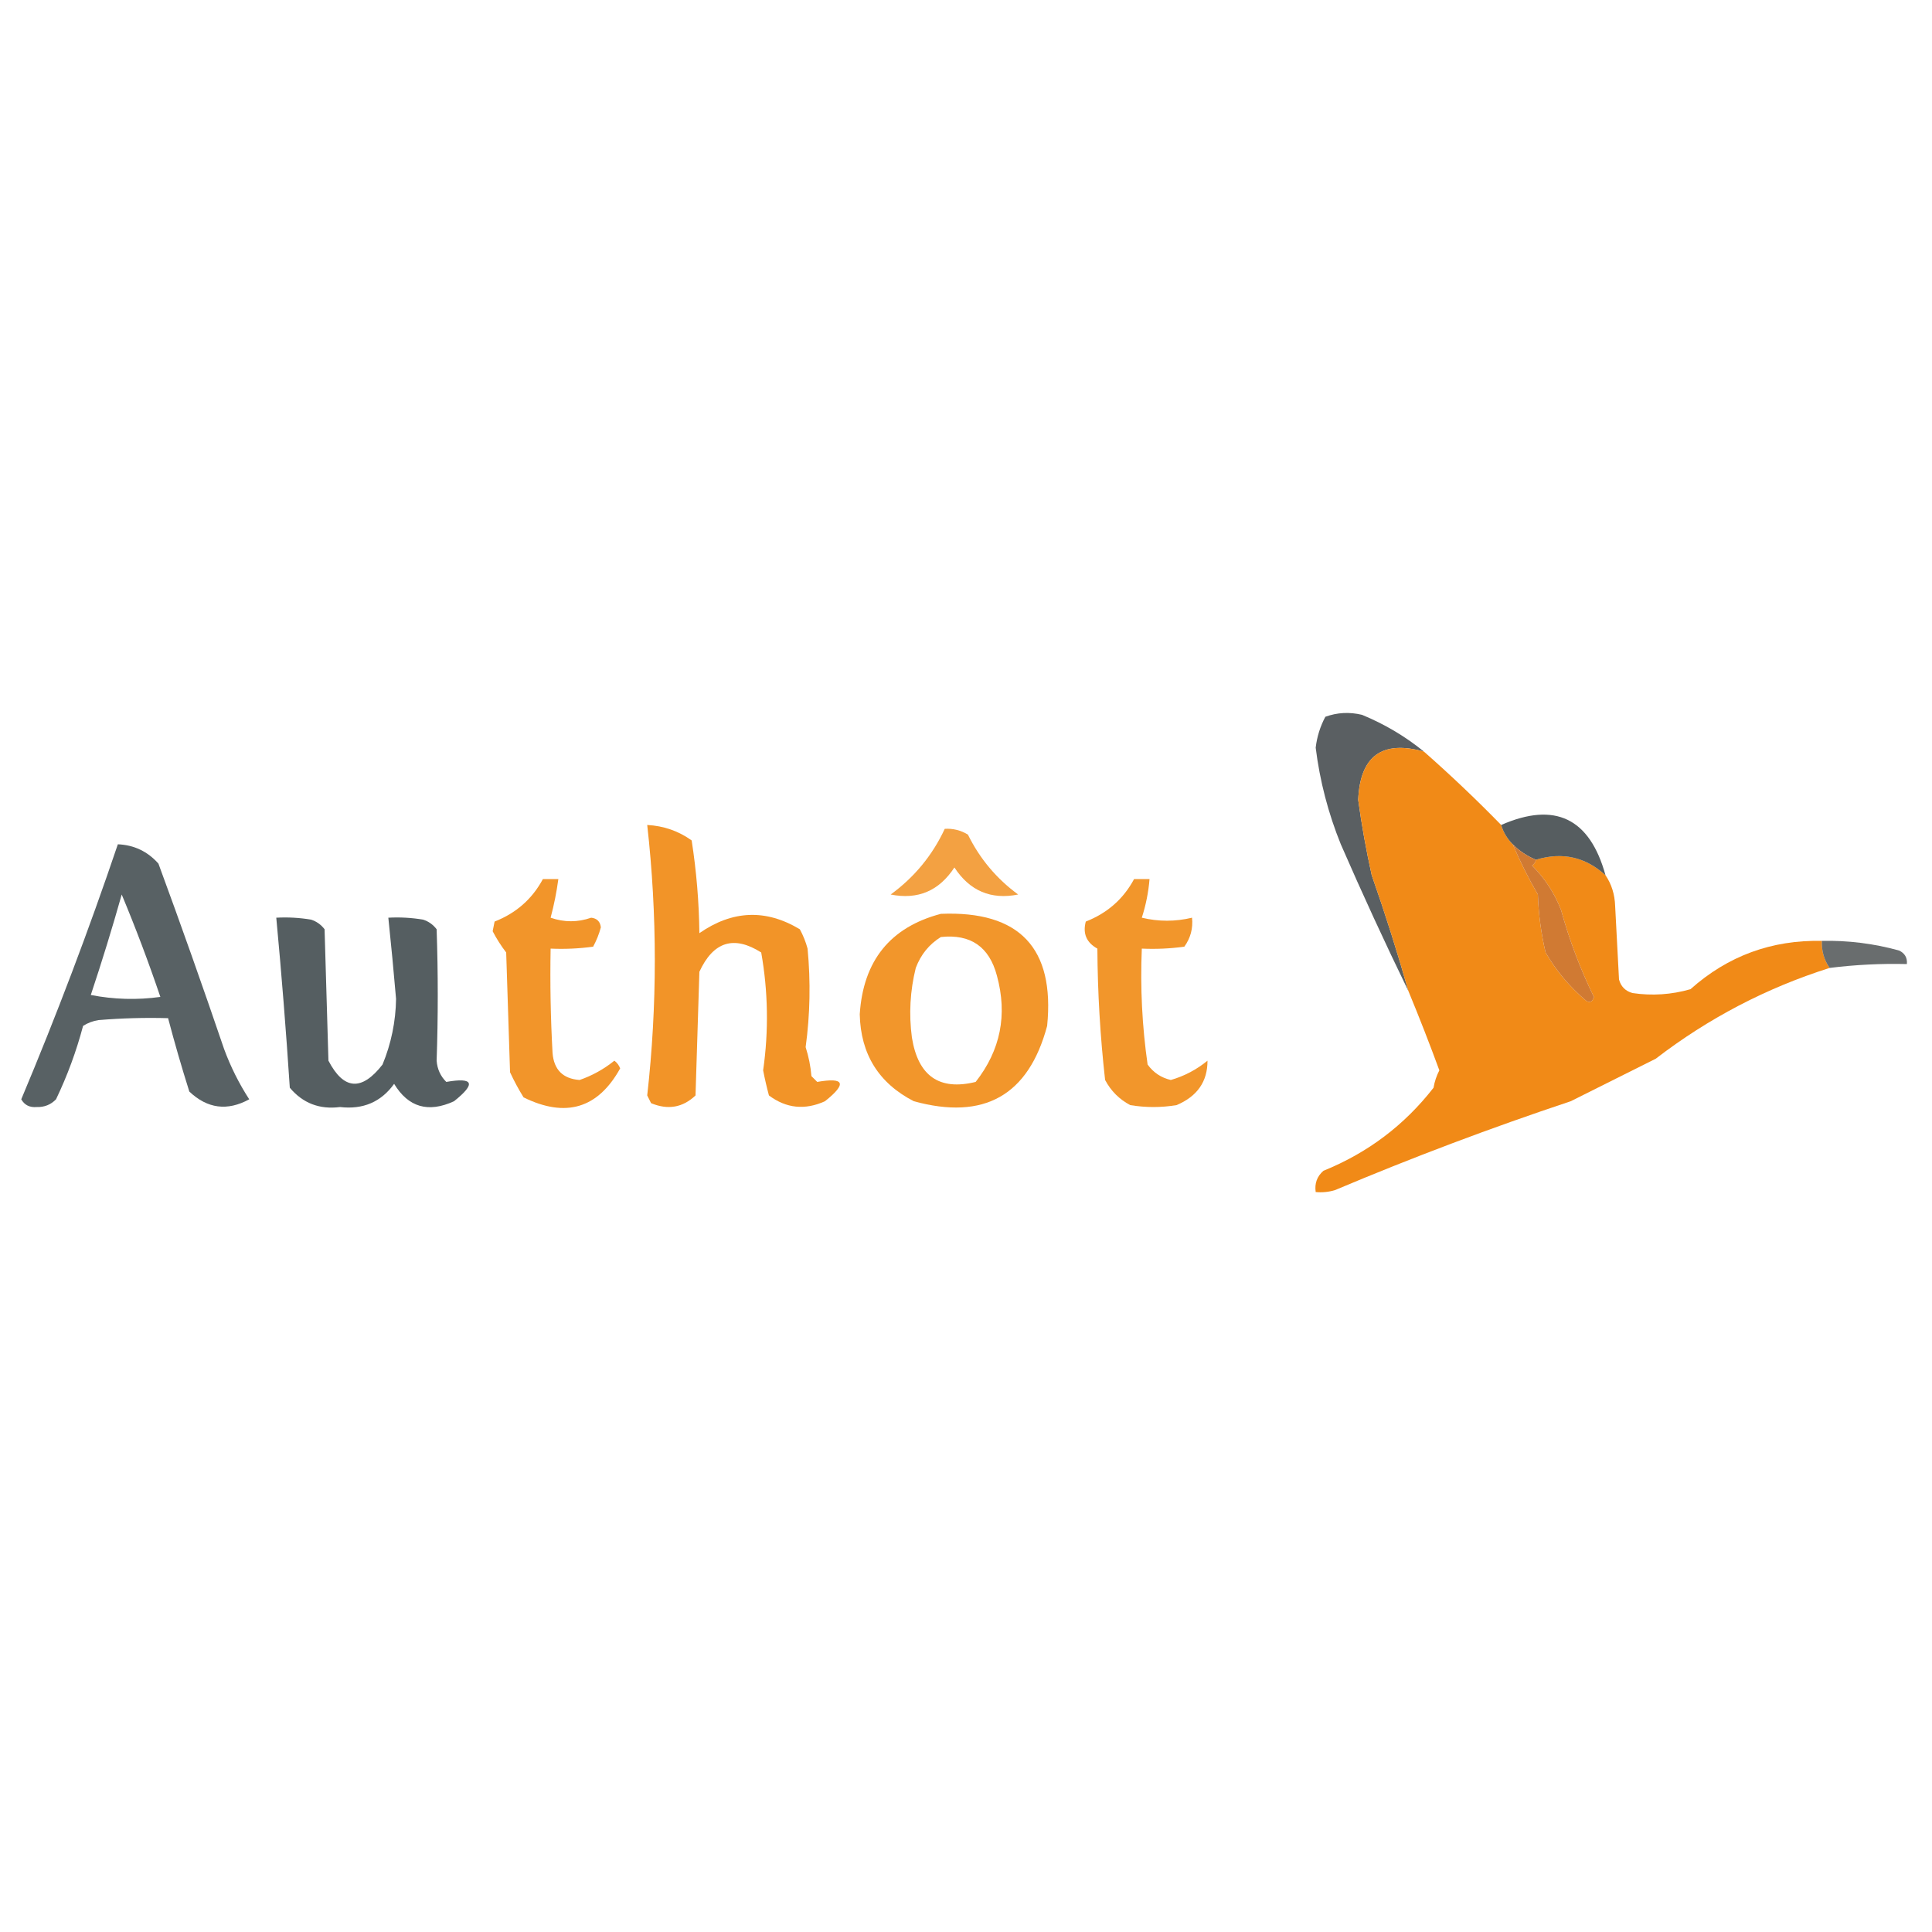
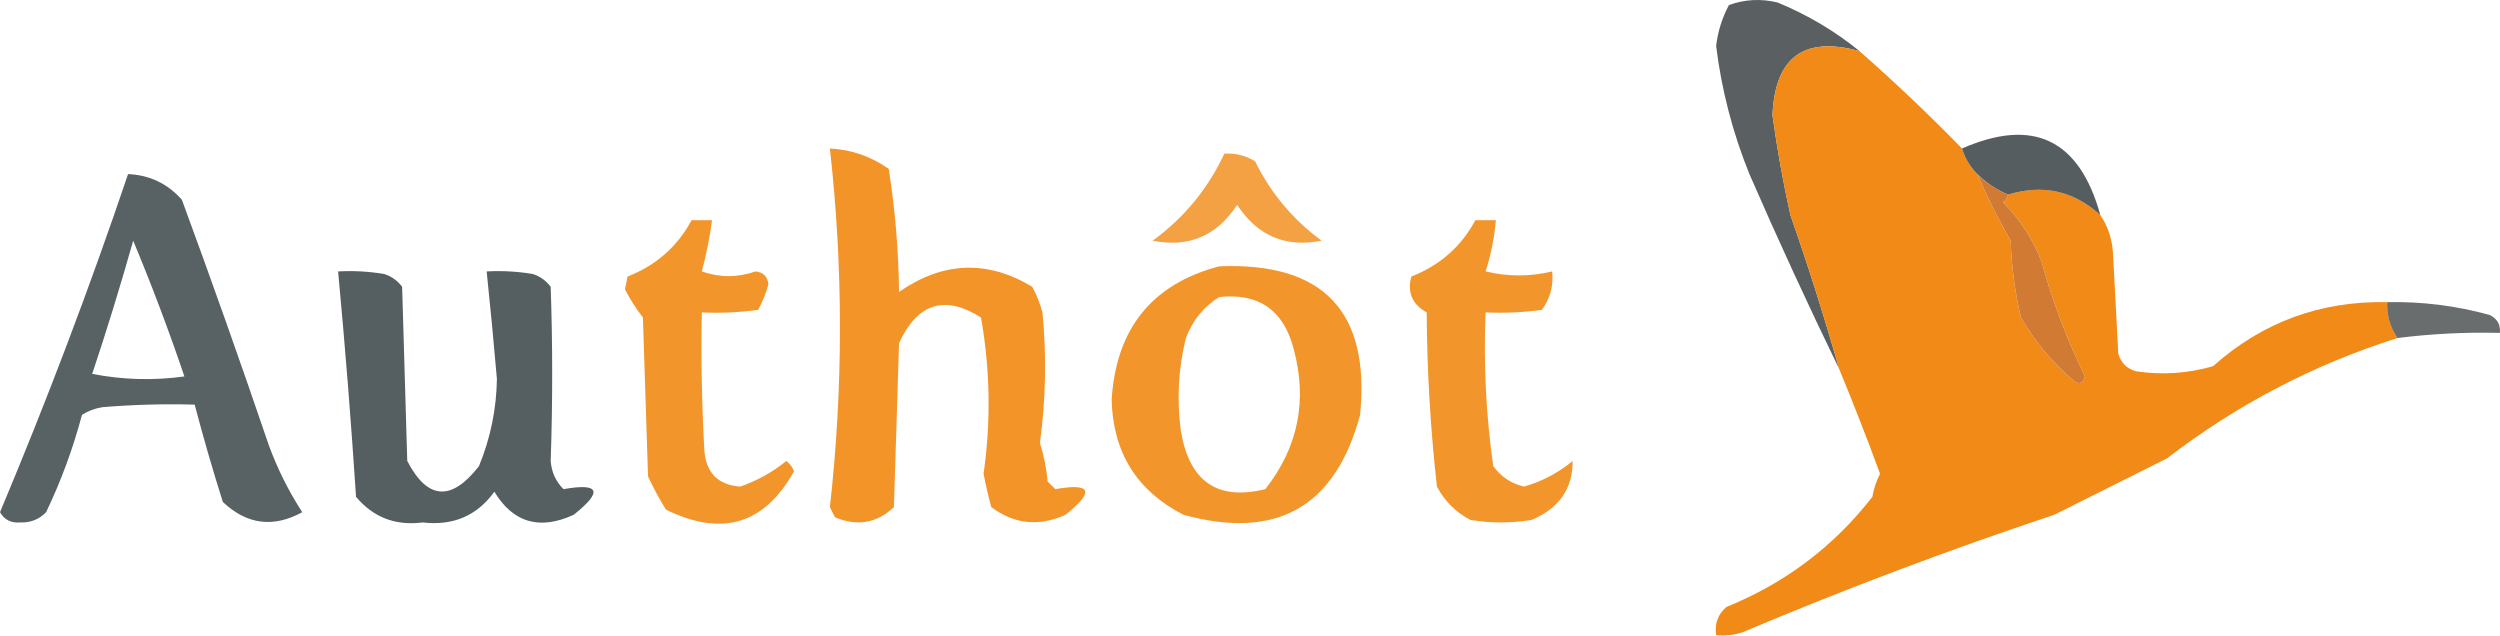
- <svg xmlns="http://www.w3.org/2000/svg" width="500" height="500" style="shape-rendering:geometricPrecision;text-rendering:geometricPrecision;image-rendering:optimizeQuality;fill-rule:evenodd;clip-rule:evenodd">
-   <path fill="#454b4e" d="M368.5 194.5c-10.844-2.998-16.511 1.169-17 12.5a238.614 238.614 0 0 0 3.5 19.5 520.594 520.594 0 0 1 9.5 30 999.21 999.21 0 0 1-17.5-38 98.68 98.68 0 0 1-6.5-25 22.411 22.411 0 0 1 2.5-8c3.073-1.117 6.24-1.284 9.5-.5 5.892 2.437 11.226 5.604 16 9.5Z" style="opacity:.883" />
-   <path fill="#f0860f" d="M368.5 194.5a363.4 363.4 0 0 1 20 19 11.743 11.743 0 0 0 3 5 116.31 116.31 0 0 0 6.5 13 76.404 76.404 0 0 0 2 15c2.748 4.752 6.248 8.919 10.5 12.5.983.591 1.65.257 2-1a129.017 129.017 0 0 1-8.5-22.5c-1.713-4.373-4.213-8.207-7.5-11.5.556-.383.889-.883 1-1.5 6.802-2.07 12.802-.737 18 4 1.568 2.311 2.402 4.978 2.5 8l1 19c.5 1.833 1.667 3 3.5 3.5a35.063 35.063 0 0 0 15-1c9.663-8.611 20.996-12.777 34-12.5-.106 2.579.561 4.912 2 7-16.356 5.179-31.356 13.012-45 23.5l-22 11a838.577 838.577 0 0 0-61 23 12.93 12.93 0 0 1-5 .5c-.322-2.222.345-4.056 2-5.5 11.459-4.638 20.959-11.805 28.5-21.5a15.256 15.256 0 0 1 1.5-4.5 537.193 537.193 0 0 0-8-20.5 520.594 520.594 0 0 0-9.5-30 238.614 238.614 0 0 1-3.5-19.5c.489-11.331 6.156-15.498 17-12.5Z" style="opacity:.962" />
-   <path fill="#434b4e" d="M415.5 226.5c-5.198-4.737-11.198-6.07-18-4a17.902 17.902 0 0 1-6-4 11.743 11.743 0 0 1-3-5c13.925-6.1 22.925-1.767 27 13Z" style="opacity:.898" />
-   <path fill="#f0870e" d="M167.5 213.5c4.265.231 8.098 1.564 11.5 4a168.937 168.937 0 0 1 2 24c8.571-5.949 17.238-6.283 26-1a22.981 22.981 0 0 1 2 5c.816 8.579.649 17.079-.5 25.5a34.041 34.041 0 0 1 1.5 7.5l1.5 1.5c7.071-1.243 7.738.424 2 5-5.188 2.349-10.022 1.849-14.5-1.5a91.567 91.567 0 0 1-1.5-6.5 96.11 96.11 0 0 0-.5-30.5c-7.065-4.488-12.398-2.821-16 5l-1 32c-3.309 3.147-7.142 3.813-11.5 2l-1-2a312.925 312.925 0 0 0 0-70Z" style="opacity:.887" />
-   <path fill="#f0870e" d="M244.5 214.5a10.098 10.098 0 0 1 6 1.5c3.076 6.241 7.409 11.408 13 15.5-7.033 1.403-12.533-.93-16.5-7-3.967 6.07-9.467 8.403-16.5 7 6.141-4.472 10.808-10.139 14-17Z" style="opacity:.783" />
-   <path fill="#414b4e" d="M30.5 218.5c4.195.181 7.695 1.847 10.5 5a2042.604 2042.604 0 0 1 17 48 65.764 65.764 0 0 0 6.5 13c-5.649 3.095-10.816 2.428-15.5-2a406.617 406.617 0 0 1-5.5-19c-6.01-.166-12.01.001-18 .5a10.256 10.256 0 0 0-4 1.5 107.83 107.83 0 0 1-7 19c-1.352 1.396-3.02 2.063-5 2-1.819.158-3.152-.509-4-2a985.479 985.479 0 0 0 25-66Zm1 13a413.503 413.503 0 0 1 10 26.5 54.558 54.558 0 0 1-18-.5 583.005 583.005 0 0 0 8-26Z" style="opacity:.877" />
-   <path fill="#d07a33" d="M391.5 218.5a17.902 17.902 0 0 0 6 4c-.111.617-.444 1.117-1 1.5 3.287 3.293 5.787 7.127 7.5 11.5a129.017 129.017 0 0 0 8.5 22.5c-.35 1.257-1.017 1.591-2 1-4.252-3.581-7.752-7.748-10.5-12.5a76.404 76.404 0 0 1-2-15 116.31 116.31 0 0 1-6.5-13Z" style="opacity:1" />
-   <path fill="#f0870e" d="M140.5 227.5h4a79.172 79.172 0 0 1-2 10c3.497 1.223 6.997 1.223 10.5 0 1.5.167 2.333 1 2.5 2.5a22.703 22.703 0 0 1-2 5 60.931 60.931 0 0 1-11 .5c-.166 9.006 0 18.006.5 27 .348 4.348 2.681 6.681 7 7a29.75 29.75 0 0 0 9-5 4.457 4.457 0 0 1 1.5 2c-5.746 10.371-14.08 12.871-25 7.5a60.631 60.631 0 0 1-3.5-6.5l-1-31a36.347 36.347 0 0 1-3.5-5.5l.5-2.5c5.573-2.183 9.74-5.85 12.5-11Z" style="opacity:.879" />
-   <path fill="#f0870e" d="M293.5 227.5h4a44.36 44.36 0 0 1-2 10c4.318 1.04 8.651 1.04 13 0 .28 2.772-.387 5.272-2 7.5a60.931 60.931 0 0 1-11 .5c-.423 10.08.077 20.08 1.5 30 1.501 2.084 3.501 3.417 6 4a26.224 26.224 0 0 0 9.5-5c.018 5.403-2.649 9.236-8 11.5-4 .667-8 .667-12 0-2.833-1.5-5-3.667-6.5-6.5a320.493 320.493 0 0 1-2-34c-2.825-1.564-3.825-3.898-3-7 5.573-2.183 9.74-5.85 12.5-11Z" style="opacity:.877" />
-   <path fill="#f0870e" d="M243.5 236.5c20.343-.826 29.509 8.841 27.5 29-4.815 17.997-16.315 24.497-34.5 19.5-9.094-4.677-13.761-12.177-14-22.5.896-13.877 7.896-22.543 21-26Zm0 6c7.682-.82 12.515 2.513 14.5 10 2.772 10.141.938 19.308-5.5 27.5-9.404 2.313-14.904-1.52-16.5-11.5a47.96 47.96 0 0 1 1-18c1.305-3.461 3.471-6.128 6.5-8Z" style="opacity:.876" />
-   <path fill="#414b4e" d="M71.5 237.5a40.911 40.911 0 0 1 9 .5 6.977 6.977 0 0 1 3.5 2.5l1 34c3.951 7.605 8.618 7.939 14 1a46.127 46.127 0 0 0 3.5-17 1114.772 1114.772 0 0 0-2-21 40.914 40.914 0 0 1 9 .5 6.978 6.978 0 0 1 3.5 2.5c.388 11.347.388 22.68 0 34 .163 2.176.996 4.009 2.5 5.5 7.071-1.243 7.738.424 2 5-6.662 3.065-11.828 1.565-15.5-4.5-3.381 4.692-8.048 6.692-14 6-5.296.682-9.63-.985-13-5a1564.252 1564.252 0 0 0-3.5-44Z" style="opacity:.893" />
-   <path fill="#474c4d" d="M471.5 243.5a68.944 68.944 0 0 1 20 2.5c1.473.71 2.14 1.876 2 3.5a134.215 134.215 0 0 0-20 1c-1.439-2.088-2.106-4.421-2-7Z" style="opacity:.813" />
+ <svg xmlns="http://www.w3.org/2000/svg" fill-rule="evenodd" clip-rule="evenodd" image-rendering="optimizeQuality" shape-rendering="geometricPrecision" text-rendering="geometricPrecision" viewBox="0 0 488.018 124.044">
+   <path fill="#454b4e" d="M363 9.985c-10.844-2.998-16.511 1.169-17 12.5a238.614 238.614 0 0 0 3.5 19.5 520.594 520.594 0 0 1 9.5 30 999.21 999.21 0 0 1-17.5-38 98.68 98.68 0 0 1-6.5-25 22.411 22.411 0 0 1 2.5-8c3.073-1.117 6.24-1.284 9.5-.5 5.892 2.437 11.226 5.604 16 9.5z" opacity=".883" />
+   <path fill="#f0860f" d="M363 9.985a363.4 363.4 0 0 1 20 19 11.743 11.743 0 0 0 3 5 116.31 116.31 0 0 0 6.5 13 76.404 76.404 0 0 0 2 15c2.748 4.752 6.248 8.919 10.5 12.5.983.59 1.65.257 2-1a129.017 129.017 0 0 1-8.5-22.5c-1.713-4.373-4.213-8.207-7.5-11.5.556-.383.889-.883 1-1.5 6.802-2.07 12.802-.737 18 4 1.568 2.31 2.402 4.978 2.5 8l1 19c.5 1.833 1.667 3 3.5 3.5a35.063 35.063 0 0 0 15-1c9.663-8.611 20.996-12.777 34-12.5-.106 2.579.561 4.912 2 7-16.356 5.179-31.356 13.012-45 23.5l-22 11a838.577 838.577 0 0 0-61 23 12.93 12.93 0 0 1-5 .5c-.322-2.222.345-4.056 2-5.5 11.459-4.638 20.959-11.805 28.5-21.5a15.256 15.256 0 0 1 1.5-4.5 537.193 537.193 0 0 0-8-20.5 520.594 520.594 0 0 0-9.5-30 238.614 238.614 0 0 1-3.5-19.5c.489-11.331 6.156-15.498 17-12.5z" opacity=".962" />
+   <path fill="#434b4e" d="M410 41.985c-5.198-4.737-11.198-6.07-18-4a17.902 17.902 0 0 1-6-4 11.743 11.743 0 0 1-3-5c13.925-6.1 22.925-1.767 27 13z" opacity=".898" />
+   <path fill="#f0870e" d="M162 28.985c4.265.23 8.098 1.564 11.5 4a168.937 168.937 0 0 1 2 24c8.571-5.95 17.238-6.283 26-1a22.981 22.981 0 0 1 2 5c.816 8.579.649 17.079-.5 25.5a34.041 34.041 0 0 1 1.5 7.5l1.5 1.5c7.071-1.243 7.738.424 2 5-5.188 2.349-10.022 1.849-14.5-1.5a91.567 91.567 0 0 1-1.5-6.5 96.11 96.11 0 0 0-.5-30.5c-7.065-4.488-12.398-2.821-16 5l-1 32c-3.309 3.147-7.142 3.813-11.5 2l-1-2a312.925 312.925 0 0 0 0-70z" opacity=".887" />
+   <path fill="#f0870e" d="M239 29.985a10.098 10.098 0 0 1 6 1.5c3.076 6.24 7.409 11.408 13 15.5-7.033 1.403-12.533-.93-16.5-7-3.967 6.07-9.467 8.403-16.5 7 6.141-4.472 10.808-10.14 14-17z" opacity=".783" />
+   <path fill="#414b4e" d="M25 33.985c4.195.18 7.695 1.847 10.5 5a2042.604 2042.604 0 0 1 17 48 65.764 65.764 0 0 0 6.5 13c-5.649 3.095-10.816 2.428-15.5-2a406.617 406.617 0 0 1-5.5-19c-6.01-.166-12.01 0-18 .5a10.256 10.256 0 0 0-4 1.5 107.83 107.83 0 0 1-7 19c-1.352 1.396-3.02 2.063-5 2-1.819.158-3.152-.51-4-2a985.479 985.479 0 0 0 25-66zm1 13a413.503 413.503 0 0 1 10 26.5 54.558 54.558 0 0 1-18-.5 583.005 583.005 0 0 0 8-26z" opacity=".877" />
+   <path fill="#d07a33" d="M386 33.985a17.902 17.902 0 0 0 6 4c-.111.617-.444 1.117-1 1.5 3.287 3.293 5.787 7.127 7.5 11.5a129.017 129.017 0 0 0 8.5 22.5c-.35 1.257-1.017 1.59-2 1-4.252-3.581-7.752-7.748-10.5-12.5a76.404 76.404 0 0 1-2-15 116.31 116.31 0 0 1-6.5-13z" />
+   <path fill="#f0870e" d="M135 42.985h4a79.172 79.172 0 0 1-2 10c3.497 1.223 6.997 1.223 10.5 0 1.5.167 2.333 1 2.5 2.5a22.703 22.703 0 0 1-2 5 60.931 60.931 0 0 1-11 .5c-.166 9.006 0 18.006.5 27 .348 4.348 2.681 6.68 7 7a29.75 29.75 0 0 0 9-5 4.457 4.457 0 0 1 1.5 2c-5.746 10.37-14.08 12.87-25 7.5a60.631 60.631 0 0 1-3.5-6.5l-1-31a36.347 36.347 0 0 1-3.5-5.5l.5-2.5c5.573-2.183 9.74-5.85 12.5-11z" opacity=".879" />
+   <path fill="#f0870e" d="M288 42.985h4a44.36 44.36 0 0 1-2 10c4.318 1.04 8.651 1.04 13 0 .28 2.772-.387 5.272-2 7.5a60.931 60.931 0 0 1-11 .5c-.423 10.08.077 20.08 1.5 30 1.501 2.084 3.501 3.417 6 4a26.224 26.224 0 0 0 9.5-5c.018 5.403-2.649 9.236-8 11.5-4 .667-8 .667-12 0-2.833-1.5-5-3.667-6.5-6.5a320.493 320.493 0 0 1-2-34c-2.825-1.564-3.825-3.898-3-7 5.573-2.183 9.74-5.85 12.5-11z" opacity=".877" />
+   <path fill="#f0870e" d="M238 51.985c20.343-.826 29.509 8.84 27.5 29-4.815 17.997-16.315 24.497-34.5 19.5-9.094-4.677-13.761-12.177-14-22.5.896-13.877 7.896-22.543 21-26zm0 6c7.682-.82 12.515 2.513 14.5 10 2.772 10.14.938 19.308-5.5 27.5-9.404 2.313-14.904-1.52-16.5-11.5a47.96 47.96 0 0 1 1-18c1.305-3.461 3.471-6.128 6.5-8z" opacity=".876" />
+   <path fill="#414b4e" d="M66 52.985a40.911 40.911 0 0 1 9 .5 6.977 6.977 0 0 1 3.5 2.5l1 34c3.951 7.605 8.618 7.939 14 1a46.127 46.127 0 0 0 3.5-17 1114.772 1114.772 0 0 0-2-21 40.914 40.914 0 0 1 9 .5 6.978 6.978 0 0 1 3.5 2.5c.388 11.347.388 22.68 0 34 .163 2.176.996 4.009 2.5 5.5 7.071-1.243 7.738.424 2 5-6.662 3.065-11.828 1.565-15.5-4.5-3.381 4.692-8.048 6.692-14 6-5.296.682-9.63-.985-13-5a1564.252 1564.252 0 0 0-3.5-44z" opacity=".893" />
+   <path fill="#474c4d" d="M466 58.985a68.944 68.944 0 0 1 20 2.5c1.473.71 2.14 1.876 2 3.5a134.215 134.215 0 0 0-20 1c-1.439-2.088-2.106-4.421-2-7z" opacity=".813" />
</svg>
